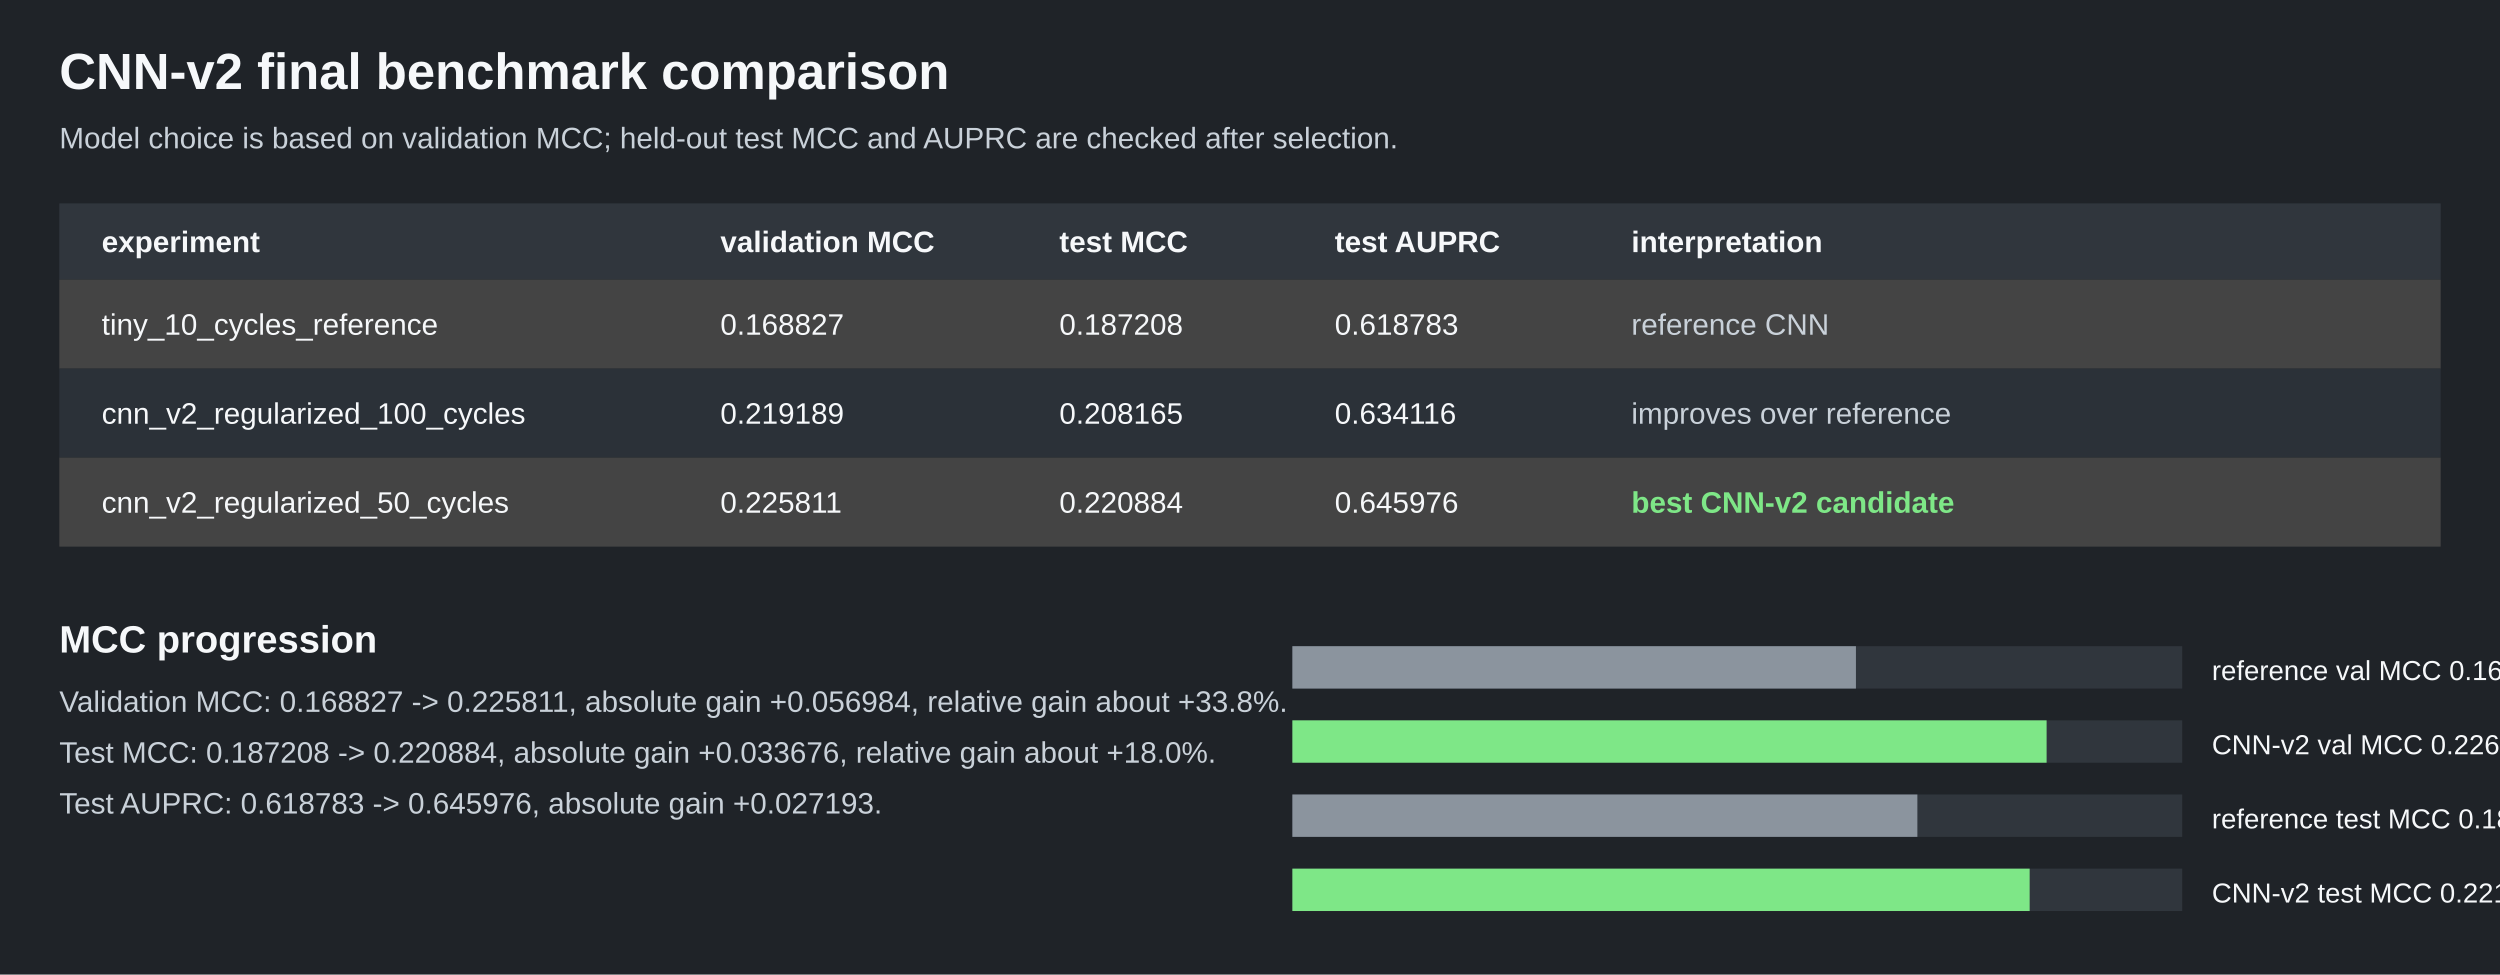
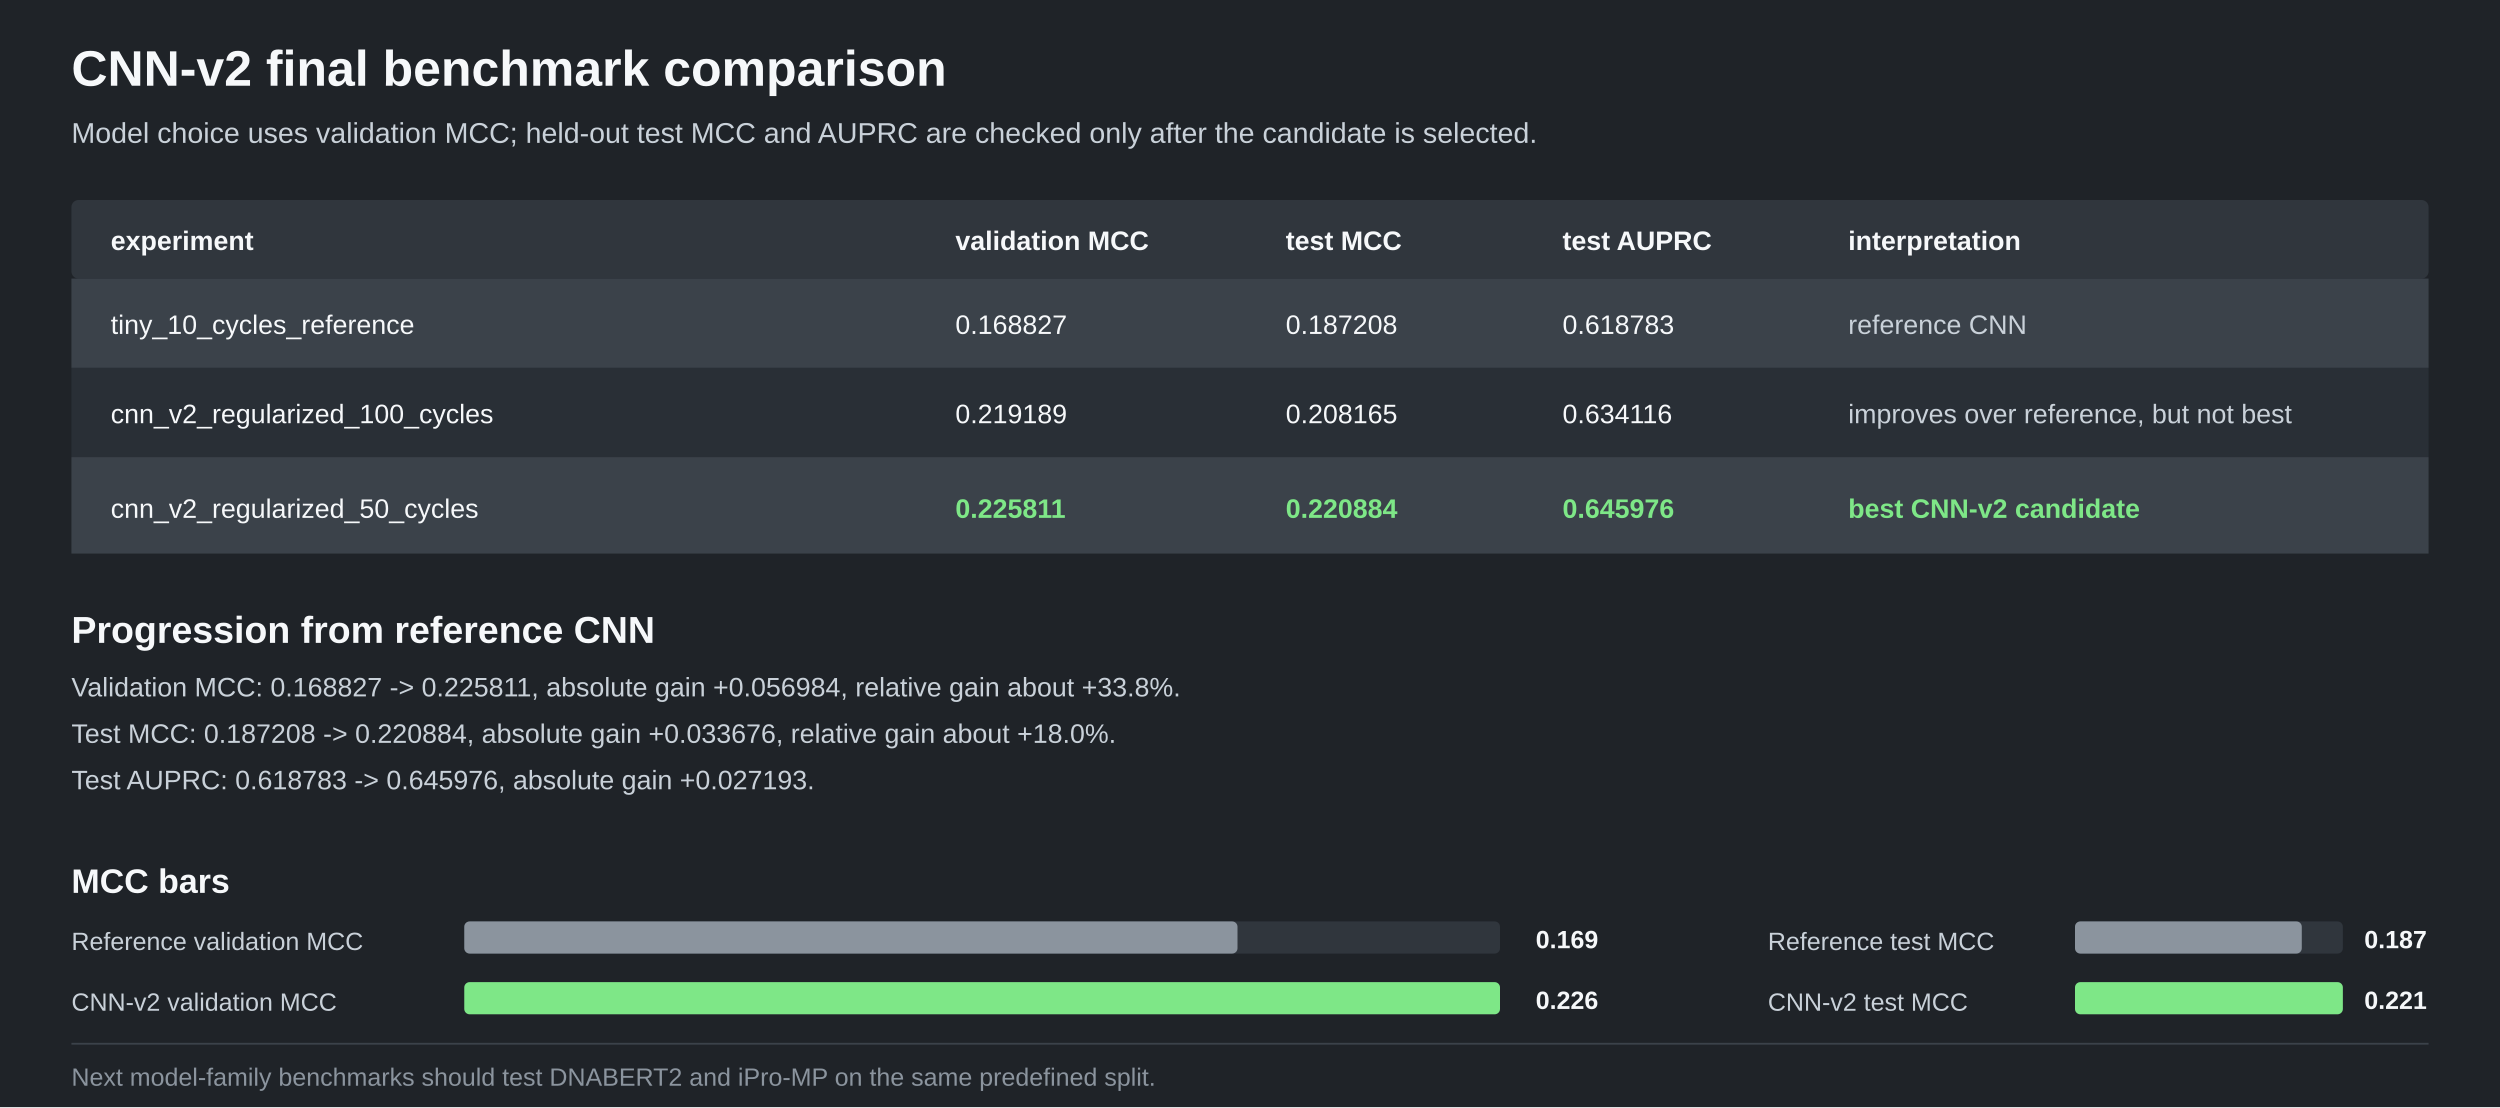
- <svg xmlns="http://www.w3.org/2000/svg" width="1180" height="460" viewBox="0 0 1180 460" role="img" aria-labelledby="title desc">
-   <rect width="1180" height="460" fill="#1f2328" />
-   <text x="28" y="42" fill="#f6f8fa" font-family="Arial, sans-serif" font-size="24" font-weight="700">CNN-v2 final benchmark comparison</text>
-   <text x="28" y="70" fill="#c9d1d9" font-family="Arial, sans-serif" font-size="14">Model choice is based on validation MCC; held-out test MCC and AUPRC are checked after selection.</text>
-   <g font-family="Arial, sans-serif" font-size="14">
-     <rect x="28" y="96" width="1124" height="36" fill="#30363d" />
-     <text x="48" y="119" fill="#f6f8fa" font-weight="700">experiment</text>
-     <text x="340" y="119" fill="#f6f8fa" font-weight="700">validation MCC</text>
-     <text x="500" y="119" fill="#f6f8fa" font-weight="700">test MCC</text>
-     <text x="630" y="119" fill="#f6f8fa" font-weight="700">test AUPRC</text>
-     <text x="770" y="119" fill="#f6f8fa" font-weight="700">interpretation</text>
-     <rect x="28" y="132" width="1124" height="42" fill="#444" />
-     <text x="48" y="158" fill="#f6f8fa">tiny_10_cycles_reference</text>
-     <text x="340" y="158" fill="#f6f8fa">0.168827</text>
-     <text x="500" y="158" fill="#f6f8fa">0.187208</text>
-     <text x="630" y="158" fill="#f6f8fa">0.618783</text>
-     <text x="770" y="158" fill="#c9d1d9">reference CNN</text>
-     <rect x="28" y="174" width="1124" height="42" fill="#2b3138" />
-     <text x="48" y="200" fill="#f6f8fa">cnn_v2_regularized_100_cycles</text>
-     <text x="340" y="200" fill="#f6f8fa">0.219189</text>
-     <text x="500" y="200" fill="#f6f8fa">0.208165</text>
-     <text x="630" y="200" fill="#f6f8fa">0.634116</text>
-     <text x="770" y="200" fill="#c9d1d9">improves over reference</text>
-     <rect x="28" y="216" width="1124" height="42" fill="#444" />
-     <text x="48" y="242" fill="#f6f8fa">cnn_v2_regularized_50_cycles</text>
-     <text x="340" y="242" fill="#f6f8fa">0.225811</text>
-     <text x="500" y="242" fill="#f6f8fa">0.220884</text>
-     <text x="630" y="242" fill="#f6f8fa">0.645976</text>
-     <text x="770" y="242" fill="#7ee787" font-weight="700">best CNN-v2 candidate</text>
+ <svg xmlns="http://www.w3.org/2000/svg" width="1400" height="620" viewBox="0 0 1400 620" role="img" aria-labelledby="title desc">
+   <rect width="1400" height="620" fill="#1f2328" />
+   <g font-family="Arial, sans-serif">
+     <text x="40" y="48" fill="#f6f8fa" font-size="28" font-weight="700">CNN-v2 final benchmark comparison</text>
+     <text x="40" y="80" fill="#c9d1d9" font-size="16">Model choice uses validation MCC; held-out test MCC and AUPRC are checked only after the candidate is selected.</text>
+   </g>
+   <g font-family="Arial, sans-serif" font-size="15">
+     <rect x="40" y="112" width="1320" height="44" rx="4" fill="#30363d" />
+     <text x="62" y="140" fill="#f6f8fa" font-weight="700">experiment</text>
+     <text x="535" y="140" fill="#f6f8fa" font-weight="700">validation MCC</text>
+     <text x="720" y="140" fill="#f6f8fa" font-weight="700">test MCC</text>
+     <text x="875" y="140" fill="#f6f8fa" font-weight="700">test AUPRC</text>
+     <text x="1035" y="140" fill="#f6f8fa" font-weight="700">interpretation</text>
+     <rect x="40" y="156" width="1320" height="50" fill="#3b424a" />
+     <text x="62" y="187" fill="#f6f8fa">tiny_10_cycles_reference</text>
+     <text x="535" y="187" fill="#f6f8fa">0.168827</text>
+     <text x="720" y="187" fill="#f6f8fa">0.187208</text>
+     <text x="875" y="187" fill="#f6f8fa">0.618783</text>
+     <text x="1035" y="187" fill="#c9d1d9">reference CNN</text>
+     <rect x="40" y="206" width="1320" height="50" fill="#292f36" />
+     <text x="62" y="237" fill="#f6f8fa">cnn_v2_regularized_100_cycles</text>
+     <text x="535" y="237" fill="#f6f8fa">0.219189</text>
+     <text x="720" y="237" fill="#f6f8fa">0.208165</text>
+     <text x="875" y="237" fill="#f6f8fa">0.634116</text>
+     <text x="1035" y="237" fill="#c9d1d9">improves over reference, but not best</text>
+     <rect x="40" y="256" width="1320" height="54" fill="#3b424a" />
+     <text x="62" y="290" fill="#f6f8fa">cnn_v2_regularized_50_cycles</text>
+     <text x="535" y="290" fill="#7ee787" font-weight="700">0.225811</text>
+     <text x="720" y="290" fill="#7ee787" font-weight="700">0.220884</text>
+     <text x="875" y="290" fill="#7ee787" font-weight="700">0.645976</text>
+     <text x="1035" y="290" fill="#7ee787" font-weight="700">best CNN-v2 candidate</text>
  </g>
  <g font-family="Arial, sans-serif">
-     <text x="28" y="308" fill="#f6f8fa" font-size="18" font-weight="700">MCC progression</text>
-     <text x="28" y="336" fill="#c9d1d9" font-size="14">Validation MCC: 0.168827 -&gt; 0.225811, absolute gain +0.056984, relative gain about +33.8%.</text>
-     <text x="28" y="360" fill="#c9d1d9" font-size="14">Test MCC: 0.187208 -&gt; 0.220884, absolute gain +0.033676, relative gain about +18.0%.</text>
-     <text x="28" y="384" fill="#c9d1d9" font-size="14">Test AUPRC: 0.618783 -&gt; 0.645976, absolute gain +0.027193.</text>
-     <rect x="610" y="305" width="420" height="20" fill="#30363d" />
-     <rect x="610" y="305" width="266" height="20" fill="#8b949e" />
-     <text x="1044" y="321" fill="#f6f8fa" font-size="13">reference val MCC 0.169</text>
-     <rect x="610" y="340" width="420" height="20" fill="#30363d" />
-     <rect x="610" y="340" width="356" height="20" fill="#7ee787" />
-     <text x="1044" y="356" fill="#f6f8fa" font-size="13">CNN-v2 val MCC 0.226</text>
-     <rect x="610" y="375" width="420" height="20" fill="#30363d" />
-     <rect x="610" y="375" width="295" height="20" fill="#8b949e" />
-     <text x="1044" y="391" fill="#f6f8fa" font-size="13">reference test MCC 0.187</text>
-     <rect x="610" y="410" width="420" height="20" fill="#30363d" />
-     <rect x="610" y="410" width="348" height="20" fill="#7ee787" />
-     <text x="1044" y="426" fill="#f6f8fa" font-size="13">CNN-v2 test MCC 0.221</text>
+     <text x="40" y="360" fill="#f6f8fa" font-size="21" font-weight="700">Progression from reference CNN</text>
+     <text x="40" y="390" fill="#c9d1d9" font-size="15">Validation MCC: 0.168827 -&gt; 0.225811, absolute gain +0.056984, relative gain about +33.8%.</text>
+     <text x="40" y="416" fill="#c9d1d9" font-size="15">Test MCC: 0.187208 -&gt; 0.220884, absolute gain +0.033676, relative gain about +18.0%.</text>
+     <text x="40" y="442" fill="#c9d1d9" font-size="15">Test AUPRC: 0.618783 -&gt; 0.645976, absolute gain +0.027193.</text>
+   </g>
+   <g font-family="Arial, sans-serif" font-size="14">
+     <text x="40" y="500" fill="#f6f8fa" font-size="19" font-weight="700">MCC bars</text>
+     <text x="40" y="532" fill="#c9d1d9">Reference validation MCC</text>
+     <rect x="260" y="516" width="580" height="18" rx="3" fill="#30363d" />
+     <rect x="260" y="516" width="433" height="18" rx="3" fill="#8b949e" />
+     <text x="860" y="531" fill="#f6f8fa" font-weight="700">0.169</text>
+     <text x="40" y="566" fill="#c9d1d9">CNN-v2 validation MCC</text>
+     <rect x="260" y="550" width="580" height="18" rx="3" fill="#30363d" />
+     <rect x="260" y="550" width="580" height="18" rx="3" fill="#7ee787" />
+     <text x="860" y="565" fill="#f6f8fa" font-weight="700">0.226</text>
+     <text x="990" y="532" fill="#c9d1d9">Reference test MCC</text>
+     <rect x="1162" y="516" width="150" height="18" rx="3" fill="#30363d" />
+     <rect x="1162" y="516" width="127" height="18" rx="3" fill="#8b949e" />
+     <text x="1324" y="531" fill="#f6f8fa" font-weight="700">0.187</text>
+     <text x="990" y="566" fill="#c9d1d9">CNN-v2 test MCC</text>
+     <rect x="1162" y="550" width="150" height="18" rx="3" fill="#30363d" />
+     <rect x="1162" y="550" width="150" height="18" rx="3" fill="#7ee787" />
+     <text x="1324" y="565" fill="#f6f8fa" font-weight="700">0.221</text>
+   </g>
+   <g font-family="Arial, sans-serif" font-size="14">
+     <rect x="40" y="584" width="1320" height="1" fill="#3b424a" />
+     <text x="40" y="608" fill="#8b949e">Next model-family benchmarks should test DNABERT2 and iPro-MP on the same predefined split.</text>
  </g>
</svg>
